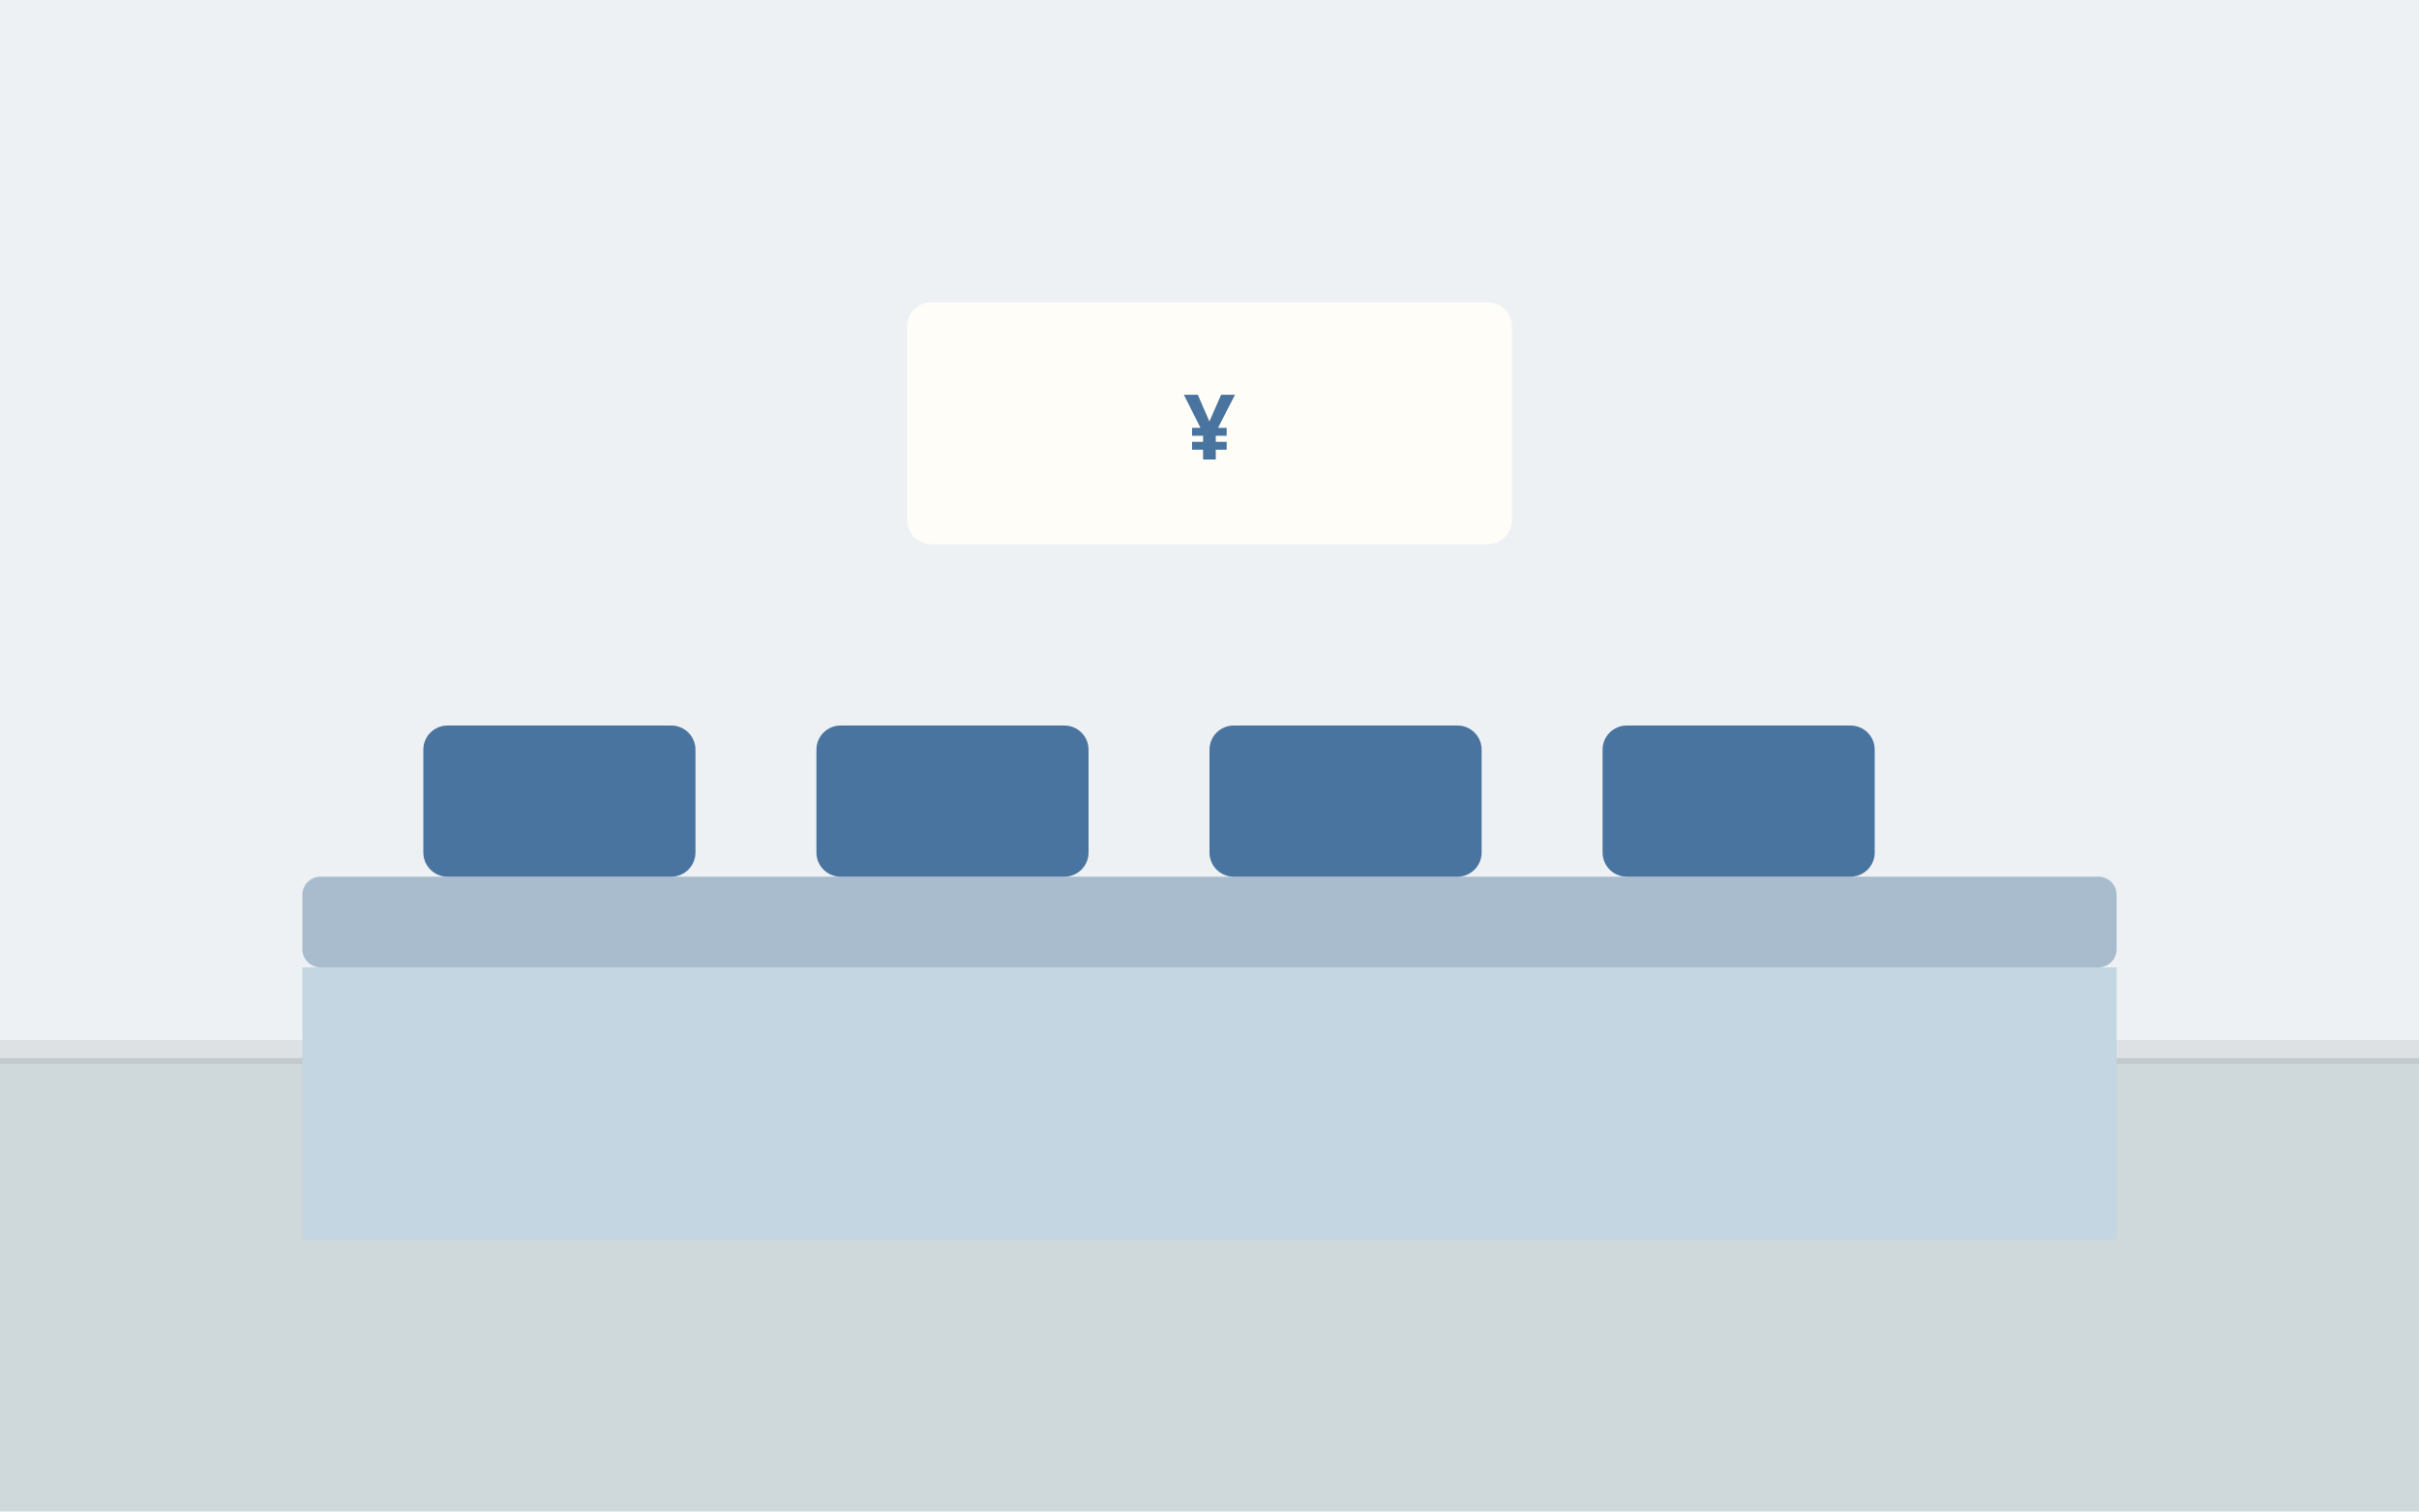
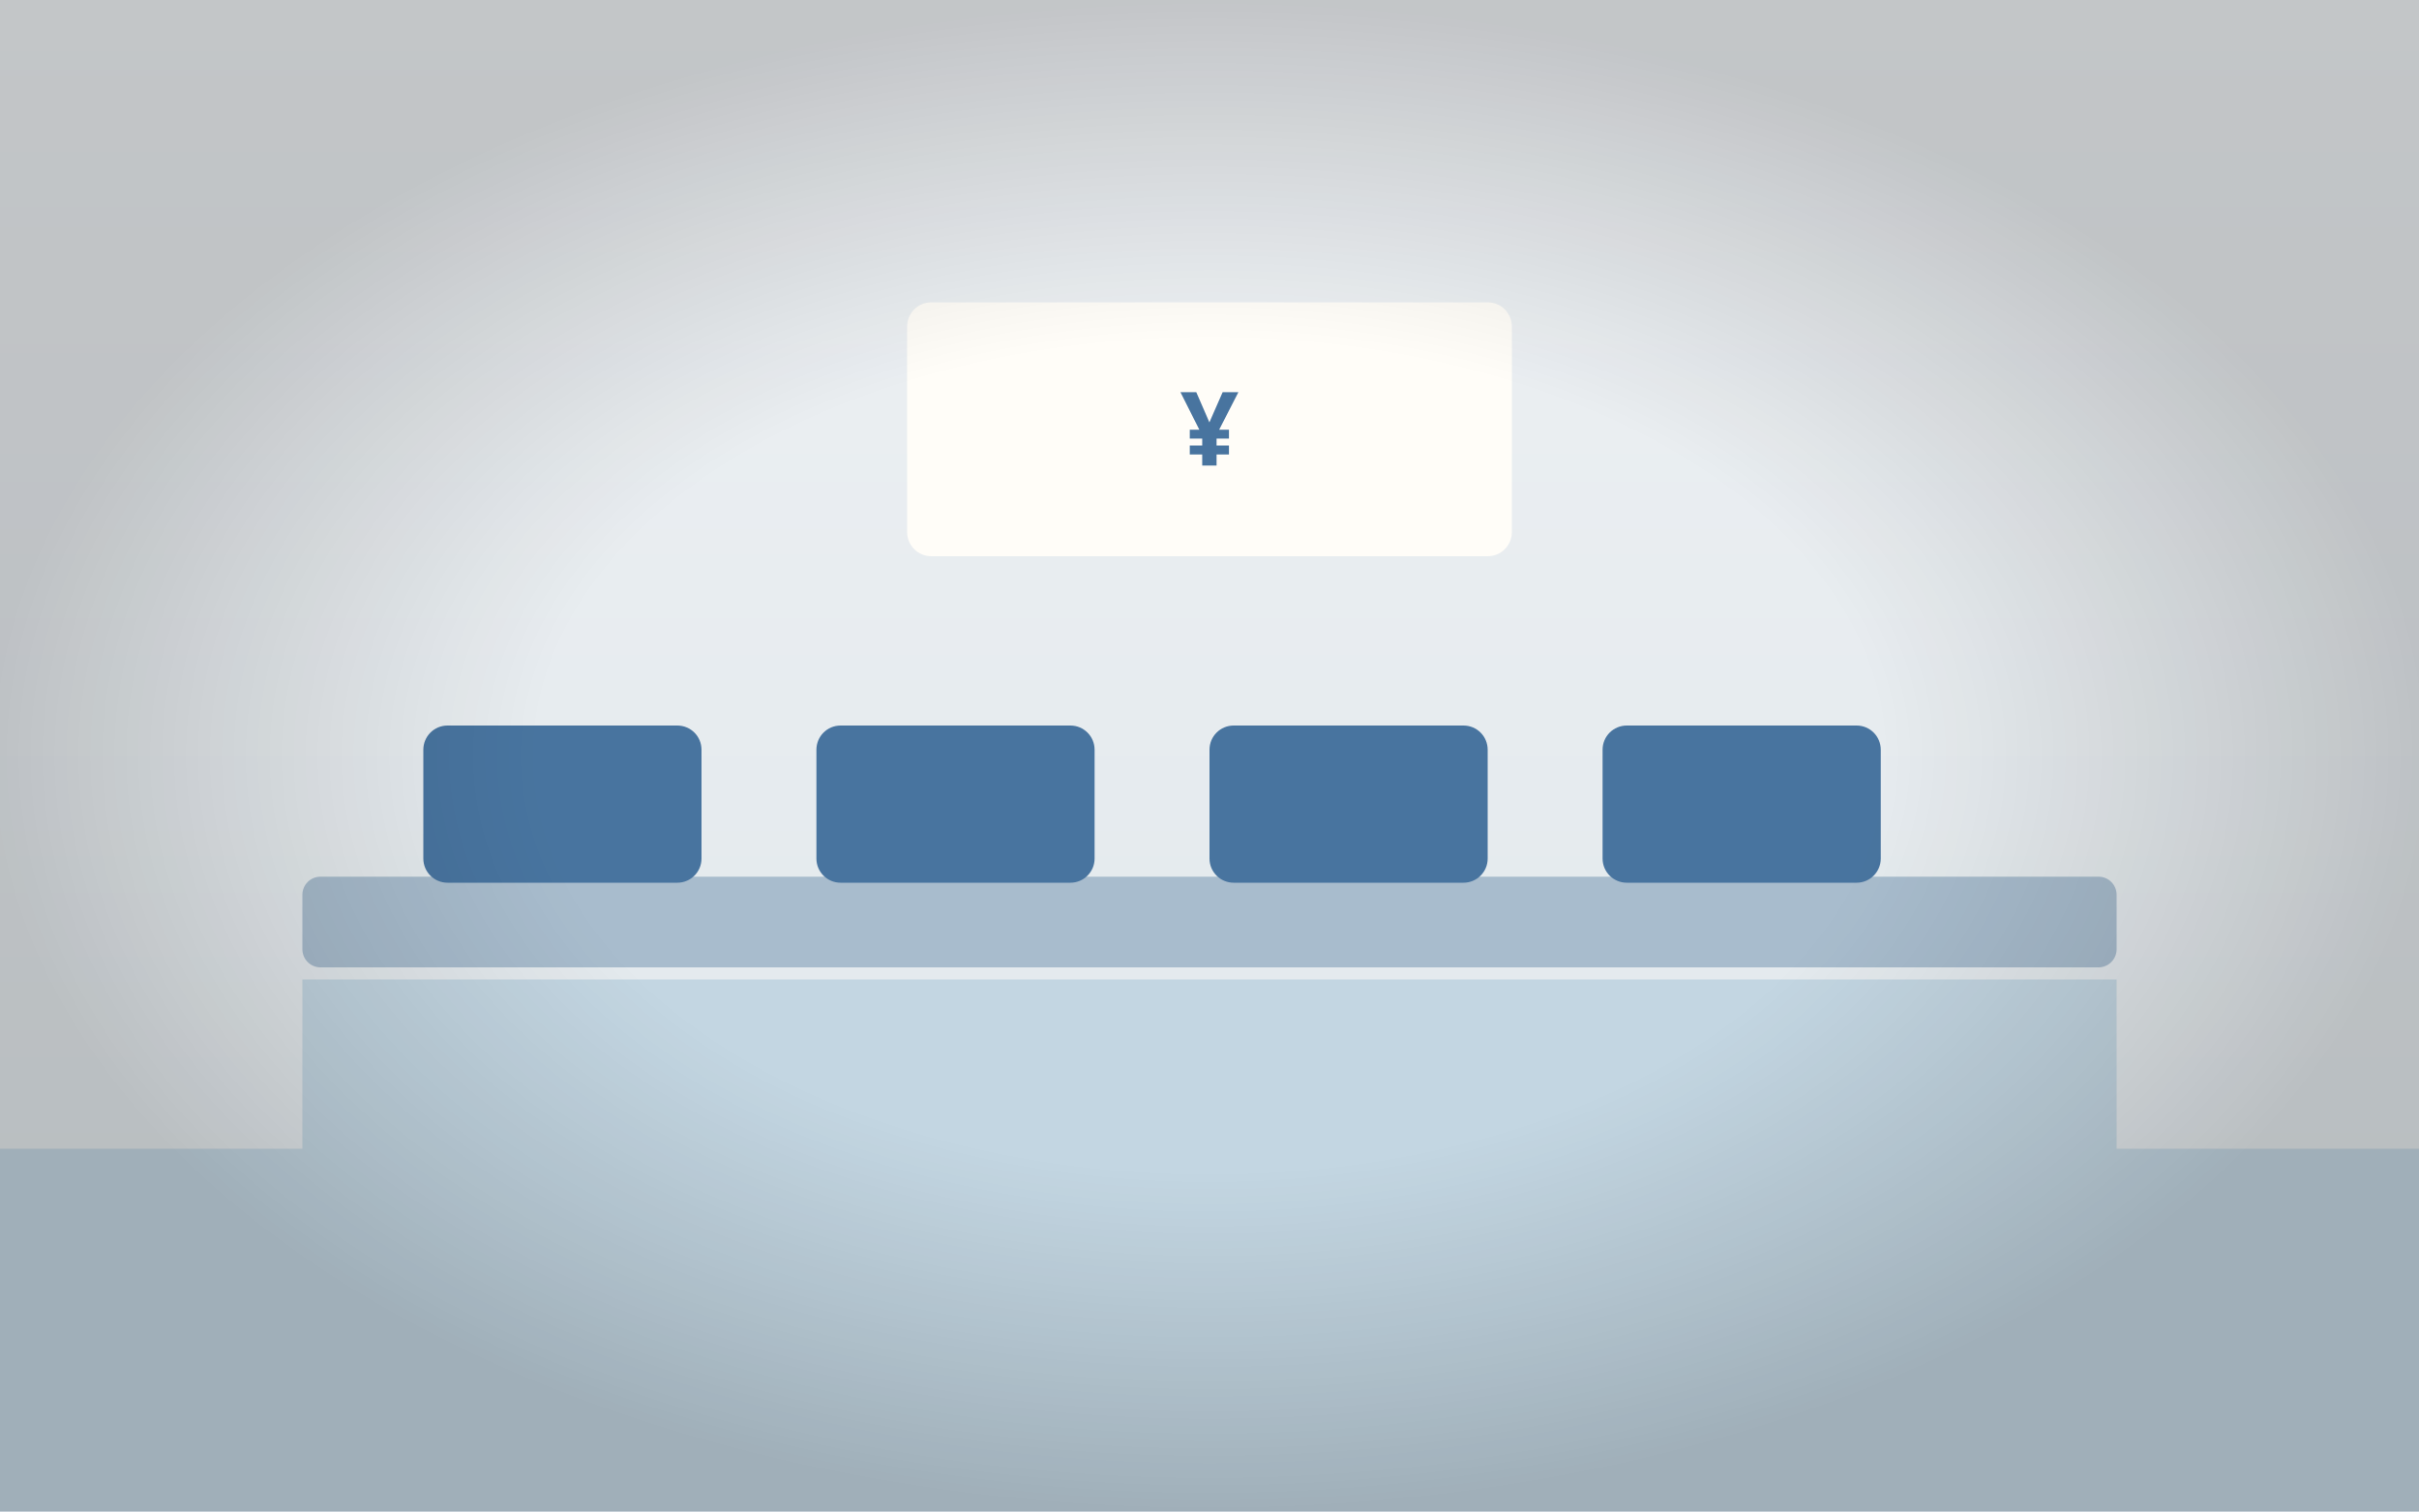
<svg xmlns="http://www.w3.org/2000/svg" viewBox="0 0 800 500">
-   <defs />
-   <rect width="800" height="350" fill="#eef1f4" />
-   <rect y="350" width="800" height="150" fill="#cfd8db" />
-   <rect y="344" width="800" height="8" fill="rgba(0,0,0,0.07)" />
+   <defs>
+     <linearGradient id="wall" x1="0" y1="0" x2="0" y2="1">
+       <stop offset="0%" stop-color="#eef1f4" />
+       <stop offset="100%" stop-color="#dfe6ea" />
+     </linearGradient>
+   </defs>
+   <linearGradient id="wall" x1="0" y1="0" x2="0" y2="1">
+     <stop offset="0%" stop-color="#eef1f4" />
+     <stop offset="100%" stop-color="#dfe6ea" />
+   </linearGradient>
+   <rect width="800" height="500" fill="url(#wall)" />
+   <rect y="380" width="800" height="120" fill="#c3d6e2" />
  <rect x="100" y="290" width="600" height="30" rx="6" fill="#a8bccd" />
-   <rect x="100" y="320" width="600" height="90" fill="#c3d6e2" />
-   <rect x="140" y="240" width="90" height="50" rx="8" fill="#48749f" />
-   <rect x="270" y="240" width="90" height="50" rx="8" fill="#48749f" />
-   <rect x="400" y="240" width="90" height="50" rx="8" fill="#48749f" />
-   <rect x="530" y="240" width="90" height="50" rx="8" fill="#48749f" />
-   <rect x="300" y="100" width="200" height="80" rx="8" fill="#fffdf8" />
-   <text x="400" y="152" text-anchor="middle" font-size="30" fill="#48749f" font-family="sans-serif" font-weight="bold">¥</text>
+   <rect x="100" y="324" width="600" height="90" fill="#c3d6e2" />
+   <rect x="140" y="240" width="92" height="52" rx="8" fill="#48749f" />
+   <rect x="270" y="240" width="92" height="52" rx="8" fill="#48749f" />
+   <rect x="400" y="240" width="92" height="52" rx="8" fill="#48749f" />
+   <rect x="530" y="240" width="92" height="52" rx="8" fill="#48749f" />
+   <rect x="300" y="100" width="200" height="84" rx="8" fill="#fffdf8" />
+   <text x="400" y="154" text-anchor="middle" font-size="34" fill="#48749f" font-family="sans-serif" font-weight="bold">¥</text>
+   <radialGradient id="vig">
+     <stop offset="55%" stop-color="#000" stop-opacity="0" />
+     <stop offset="100%" stop-color="#000" stop-opacity="0.18" />
+   </radialGradient>
+   <rect width="800" height="500" fill="url(#vig)" />
</svg>
